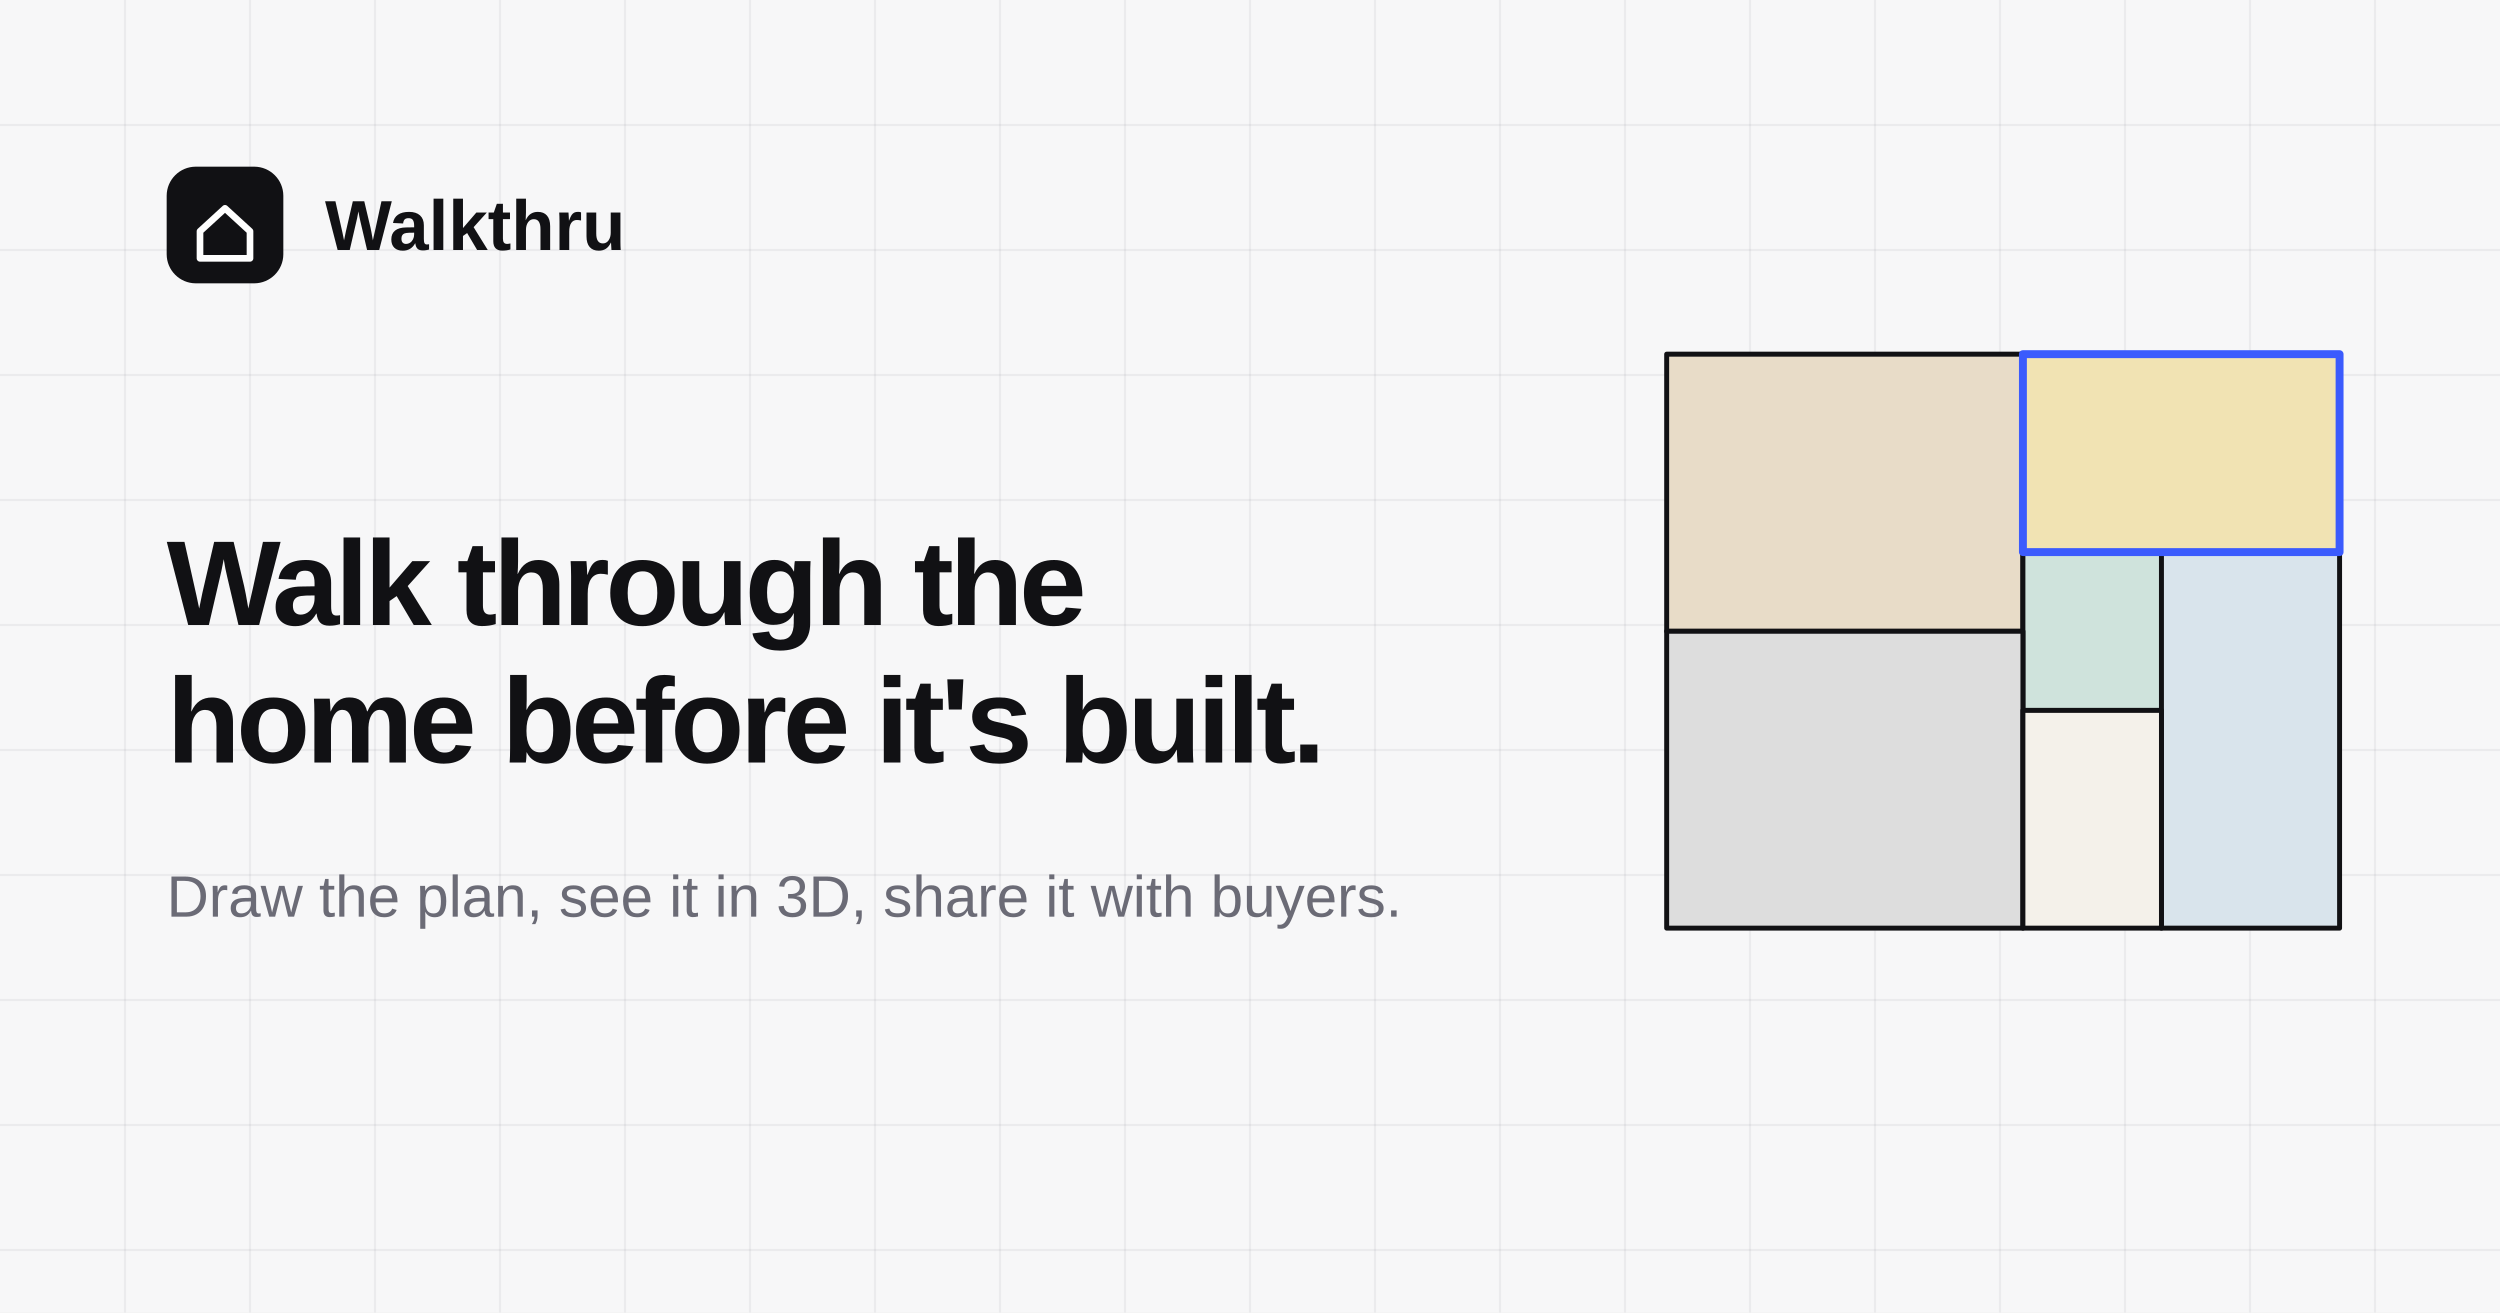
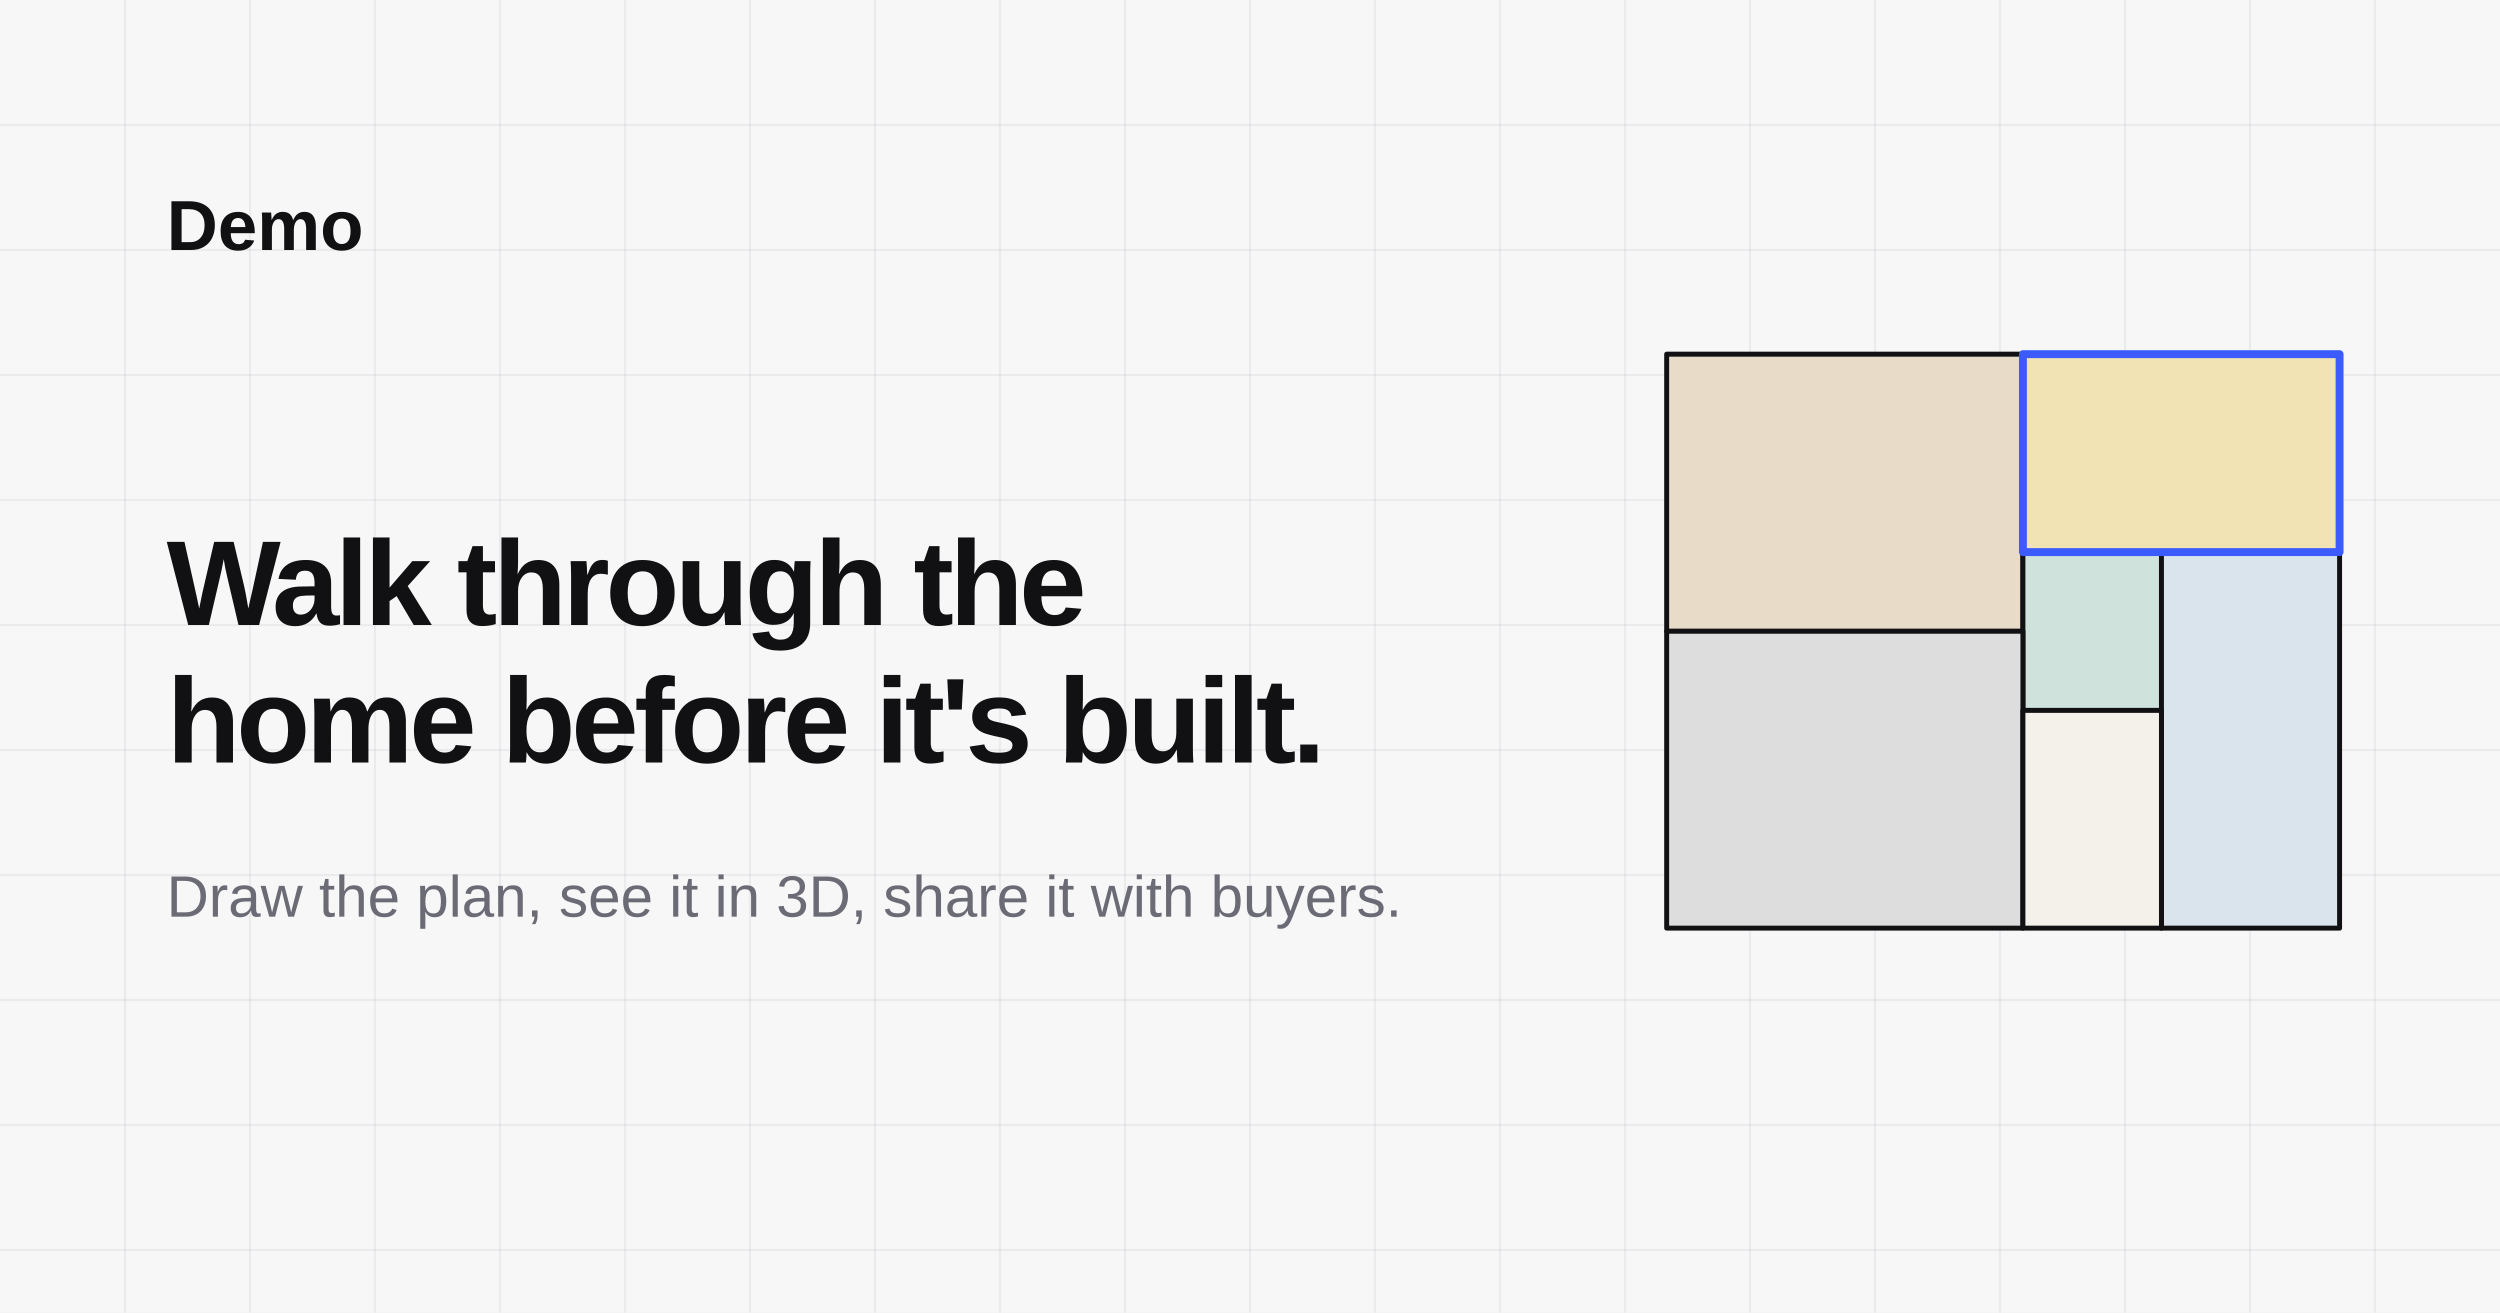
<svg xmlns="http://www.w3.org/2000/svg" width="1200" height="630" viewBox="0 0 1200 630">
  <rect width="1200" height="630" fill="#f7f7f8" />
  <g stroke="rgba(17,17,20,.05)" stroke-width="1">
    <path d="M0 60H1200M0 120H1200M0 180H1200M0 240H1200M0 300H1200M0 360H1200M0 420H1200M0 480H1200M0 540H1200M0 600H1200" />
    <path d="M60 0V630M120 0V630M180 0V630M240 0V630M300 0V630M360 0V630M420 0V630M480 0V630M540 0V630M600 0V630M660 0V630M720 0V630M780 0V630M840 0V630M900 0V630M960 0V630M1020 0V630M1080 0V630M1140 0V630" />
  </g>
-   <rect x="80" y="80" width="56" height="56" rx="14" fill="#111114" />
-   <path d="M96 111 108 100l12 11v13H96z" fill="none" stroke="#fff" stroke-width="3.2" stroke-linejoin="round" />
-   <text x="156" y="120" font-family="Helvetica Neue, Arial, sans-serif" font-size="34" font-weight="600" fill="#111114">Walkthru</text>
+   <text x="80" y="120" font-family="Helvetica Neue, Arial, sans-serif" font-size="34" font-weight="600" fill="#111114">Demo</text>
  <text x="80" y="300" font-family="Helvetica Neue, Arial, sans-serif" font-size="58" font-weight="700" fill="#111114" letter-spacing="-2">Walk through the</text>
  <text x="80" y="366" font-family="Helvetica Neue, Arial, sans-serif" font-size="58" font-weight="700" fill="#111114" letter-spacing="-2">home before it's built.</text>
  <text x="80" y="440" font-family="Helvetica Neue, Arial, sans-serif" font-size="28" fill="#6b6b76">Draw the plan, see it in 3D, share it with buyers.</text>
  <g transform="translate(800 170) scale(.95)" stroke="#111114" stroke-width="2.5" stroke-linejoin="round">
    <rect x="0" y="0" width="180" height="140" fill="#e8dcc8" />
    <rect x="180" y="0" width="160" height="100" fill="#f1e3b3" />
    <rect x="180" y="100" width="70" height="80" fill="#cfe3dc" />
    <rect x="250" y="100" width="90" height="190" fill="#d9e4ec" />
    <rect x="0" y="140" width="180" height="150" fill="#dddddd" />
    <rect x="180" y="180" width="70" height="110" fill="#f4f1ea" />
    <rect x="180" y="0" width="160" height="100" fill="none" stroke="#3b5bfd" stroke-width="4" />
  </g>
</svg>
